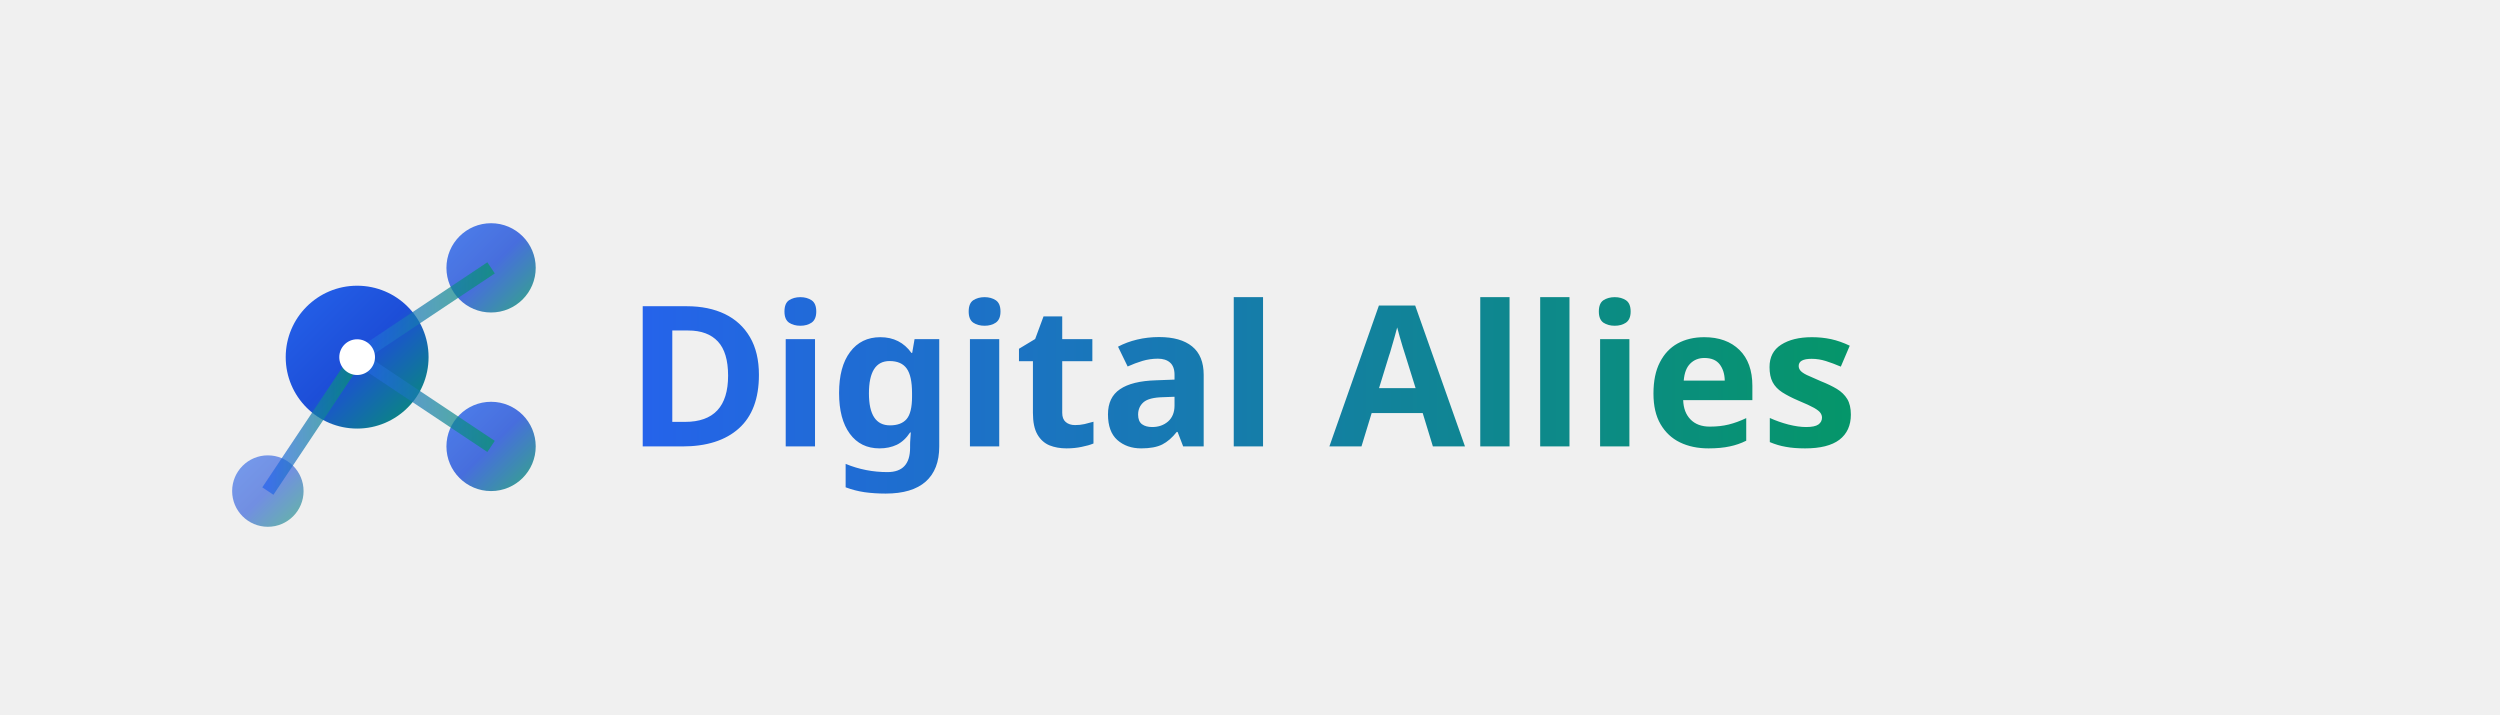
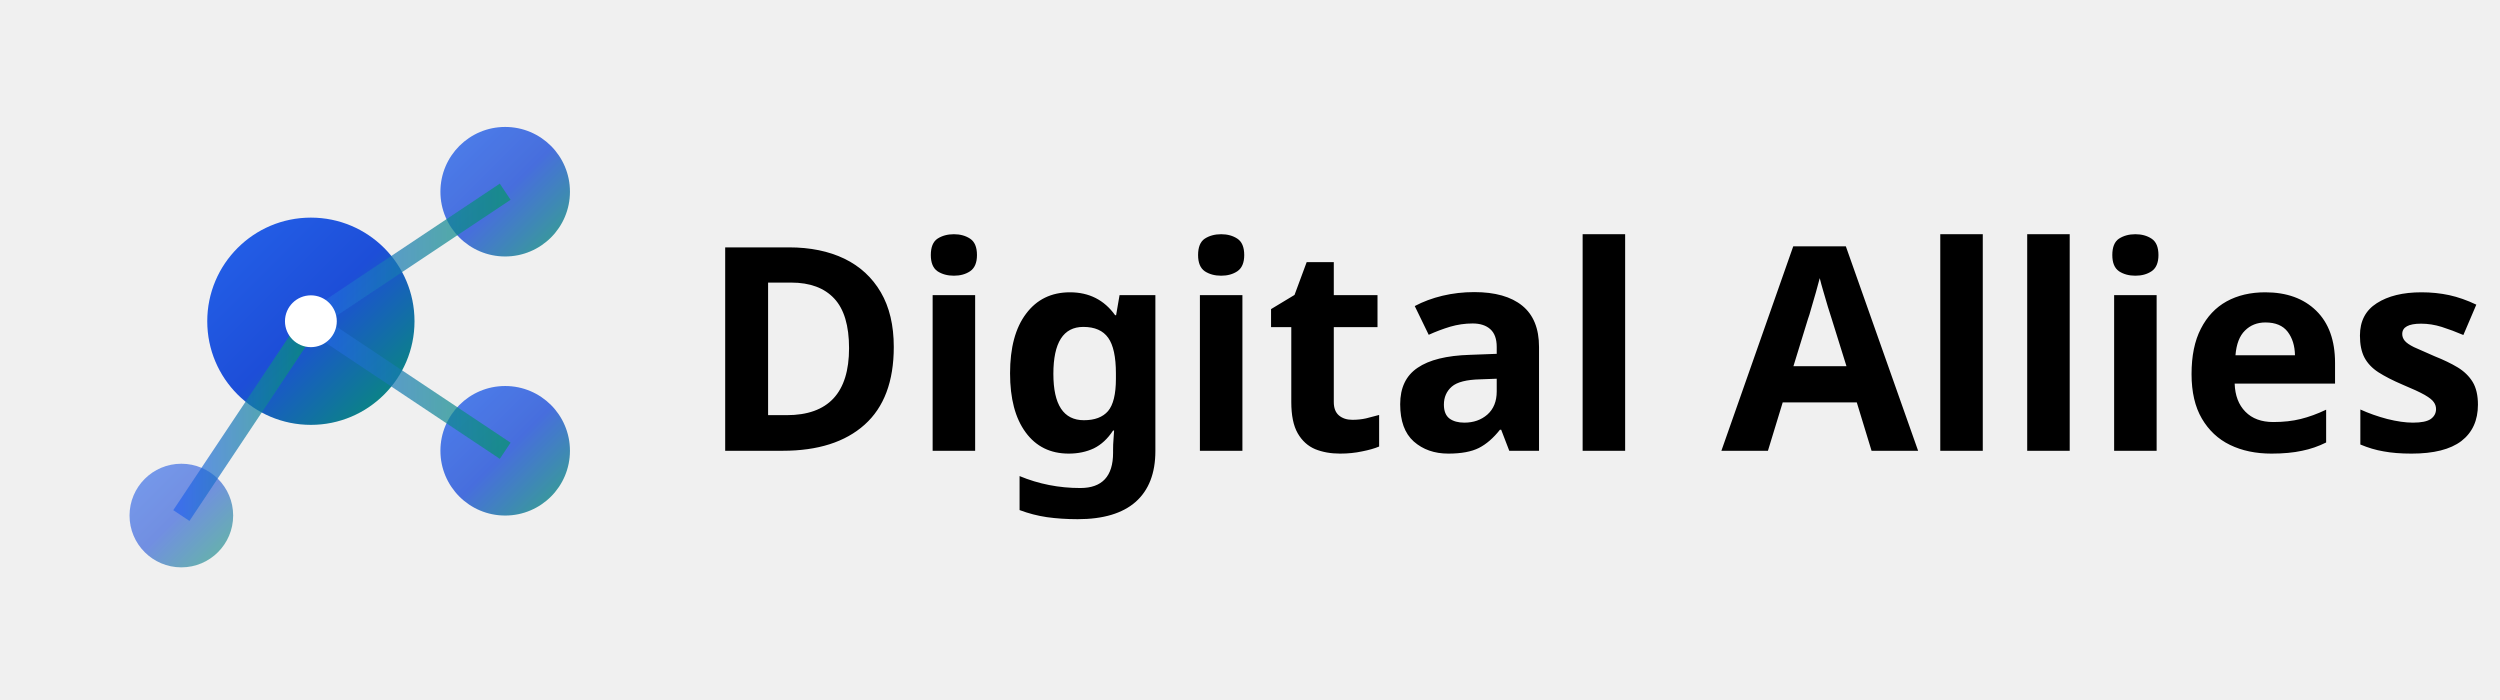
- <svg xmlns="http://www.w3.org/2000/svg" viewBox="0 0 280 80">
+ <svg xmlns="http://www.w3.org/2000/svg" id="Layer_1" version="1.1" viewBox="0 0 193 54">
  <defs>
-     <linearGradient id="primaryGradient" x1="0%" y1="0%" x2="100%" y2="0%">
-       <stop offset="0%" style="stop-color:#2563EB;stop-opacity:1" />
-       <stop offset="100%" style="stop-color:#059669;stop-opacity:1" />
+     <style>
+       .st0 {
+         font-family: SegoeUI-Bold, 'Segoe UI';
+         font-size: 22px;
+         font-weight: 700;
+       }
+ 
+       .st0, .st1, .st2, .st3, .st4, .st5, .st6 {
+         isolation: isolate;
+       }
+ 
+       .st7 {
+         fill: url(#linear-gradient);
+       }
+ 
+       .st8 {
+         fill: #fff;
+       }
+ 
+       .st1 {
+         stroke: url(#linear-gradient6);
+       }
+ 
+       .st1, .st2, .st3 {
+         fill: none;
+         opacity: .7;
+         stroke-width: 1.5px;
+       }
+ 
+       .st2 {
+         stroke: url(#linear-gradient4);
+       }
+ 
+       .st3 {
+         stroke: url(#linear-gradient5);
+       }
+ 
+       .st4 {
+         fill: url(#linear-gradient1);
+       }
+ 
+       .st4, .st5 {
+         opacity: .8;
+       }
+ 
+       .st5 {
+         fill: url(#linear-gradient2);
+       }
+ 
+       .st6 {
+         fill: url(#linear-gradient3);
+         opacity: .6;
+       }
+     </style>
+     <linearGradient id="linear-gradient" x1="-356.3" y1="317.6" x2="-355.3" y2="316.6" gradientTransform="translate(5717 5098) scale(16 -16)" gradientUnits="userSpaceOnUse">
+       <stop offset="0" stop-color="#2563eb" />
+       <stop offset=".5" stop-color="#1d4ed8" />
+       <stop offset="1" stop-color="#059669" />
    </linearGradient>
-     <linearGradient id="iconGradient" x1="0%" y1="0%" x2="100%" y2="100%">
-       <stop offset="0%" style="stop-color:#2563EB;stop-opacity:1" />
-       <stop offset="50%" style="stop-color:#1d4ed8;stop-opacity:1" />
-       <stop offset="100%" style="stop-color:#059669;stop-opacity:1" />
+     <linearGradient id="linear-gradient1" x1="-342.7" y1="307.7" x2="-341.7" y2="306.7" gradientTransform="translate(3461 3087) scale(10 -10)" gradientUnits="userSpaceOnUse">
+       <stop offset="0" stop-color="#2563eb" />
+       <stop offset=".5" stop-color="#1d4ed8" />
+       <stop offset="1" stop-color="#059669" />
+     </linearGradient>
+     <linearGradient id="linear-gradient2" x1="-342.7" y1="307.7" x2="-341.7" y2="306.7" gradientTransform="translate(3461 3107) scale(10 -10)" gradientUnits="userSpaceOnUse">
+       <stop offset="0" stop-color="#2563eb" />
+       <stop offset=".5" stop-color="#1d4ed8" />
+       <stop offset="1" stop-color="#059669" />
+     </linearGradient>
+     <linearGradient id="linear-gradient3" x1="-333.6" y1="301.2" x2="-332.6" y2="300.2" gradientTransform="translate(2679 2445) scale(8 -8)" gradientUnits="userSpaceOnUse">
+       <stop offset="0" stop-color="#2563eb" />
+       <stop offset=".5" stop-color="#1d4ed8" />
+       <stop offset="1" stop-color="#059669" />
+     </linearGradient>
+     <linearGradient id="linear-gradient4" x1="-354.8" y1="307.2" x2="-353.8" y2="307.2" gradientTransform="translate(5346 3092) scale(15 -10)" gradientUnits="userSpaceOnUse">
+       <stop offset="0" stop-color="#2563eb" />
+       <stop offset="1" stop-color="#059669" />
+     </linearGradient>
+     <linearGradient id="linear-gradient5" x1="-354.8" y1="307.2" x2="-353.8" y2="307.2" gradientTransform="translate(5346 3102) scale(15 -10)" gradientUnits="userSpaceOnUse">
+       <stop offset="0" stop-color="#2563eb" />
+       <stop offset="1" stop-color="#059669" />
+     </linearGradient>
+     <linearGradient id="linear-gradient6" x1="-342.7" y1="316" x2="-341.7" y2="316" gradientTransform="translate(3441 4772) scale(10 -15)" gradientUnits="userSpaceOnUse">
+       <stop offset="0" stop-color="#2563eb" />
+       <stop offset="1" stop-color="#059669" />
    </linearGradient>
  </defs>
-   <g transform="translate(20, 20)">
-     <circle cx="20" cy="20" r="8" fill="url(#iconGradient)" />
-     <circle cx="35" cy="10" r="5" fill="url(#iconGradient)" opacity="0.8" />
-     <circle cx="35" cy="30" r="5" fill="url(#iconGradient)" opacity="0.8" />
-     <circle cx="10" cy="35" r="4" fill="url(#iconGradient)" opacity="0.6" />
-     <line x1="20" y1="20" x2="35" y2="10" stroke="url(#primaryGradient)" stroke-width="1.5" opacity="0.7" />
-     <line x1="20" y1="20" x2="35" y2="30" stroke="url(#primaryGradient)" stroke-width="1.5" opacity="0.7" />
-     <line x1="20" y1="20" x2="10" y2="35" stroke="url(#primaryGradient)" stroke-width="1.5" opacity="0.7" />
-     <circle cx="20" cy="20" r="2" fill="white" />
+   <g>
+     <circle class="st7" cx="24" cy="24.8" r="8" />
+     <circle class="st4" cx="39" cy="14.8" r="5" />
+     <circle class="st5" cx="39" cy="34.8" r="5" />
+     <circle class="st6" cx="14" cy="39.8" r="4" />
+     <line class="st2" x1="24" y1="24.8" x2="39" y2="14.8" />
+     <line class="st3" x1="24" y1="24.8" x2="39" y2="34.8" />
+     <line class="st1" x1="24" y1="24.8" x2="14" y2="39.8" />
+     <circle class="st8" cx="24" cy="24.8" r="2" />
  </g>
-   <text x="70" y="50" font-family="Segoe UI, sans-serif" font-size="22" font-weight="700" fill="url(#primaryGradient)">Digital Allies</text>
+   <text class="st0" transform="translate(54 34.8)">
+     <tspan x="0" y="0">Digital Allies</tspan>
+   </text>
</svg>
